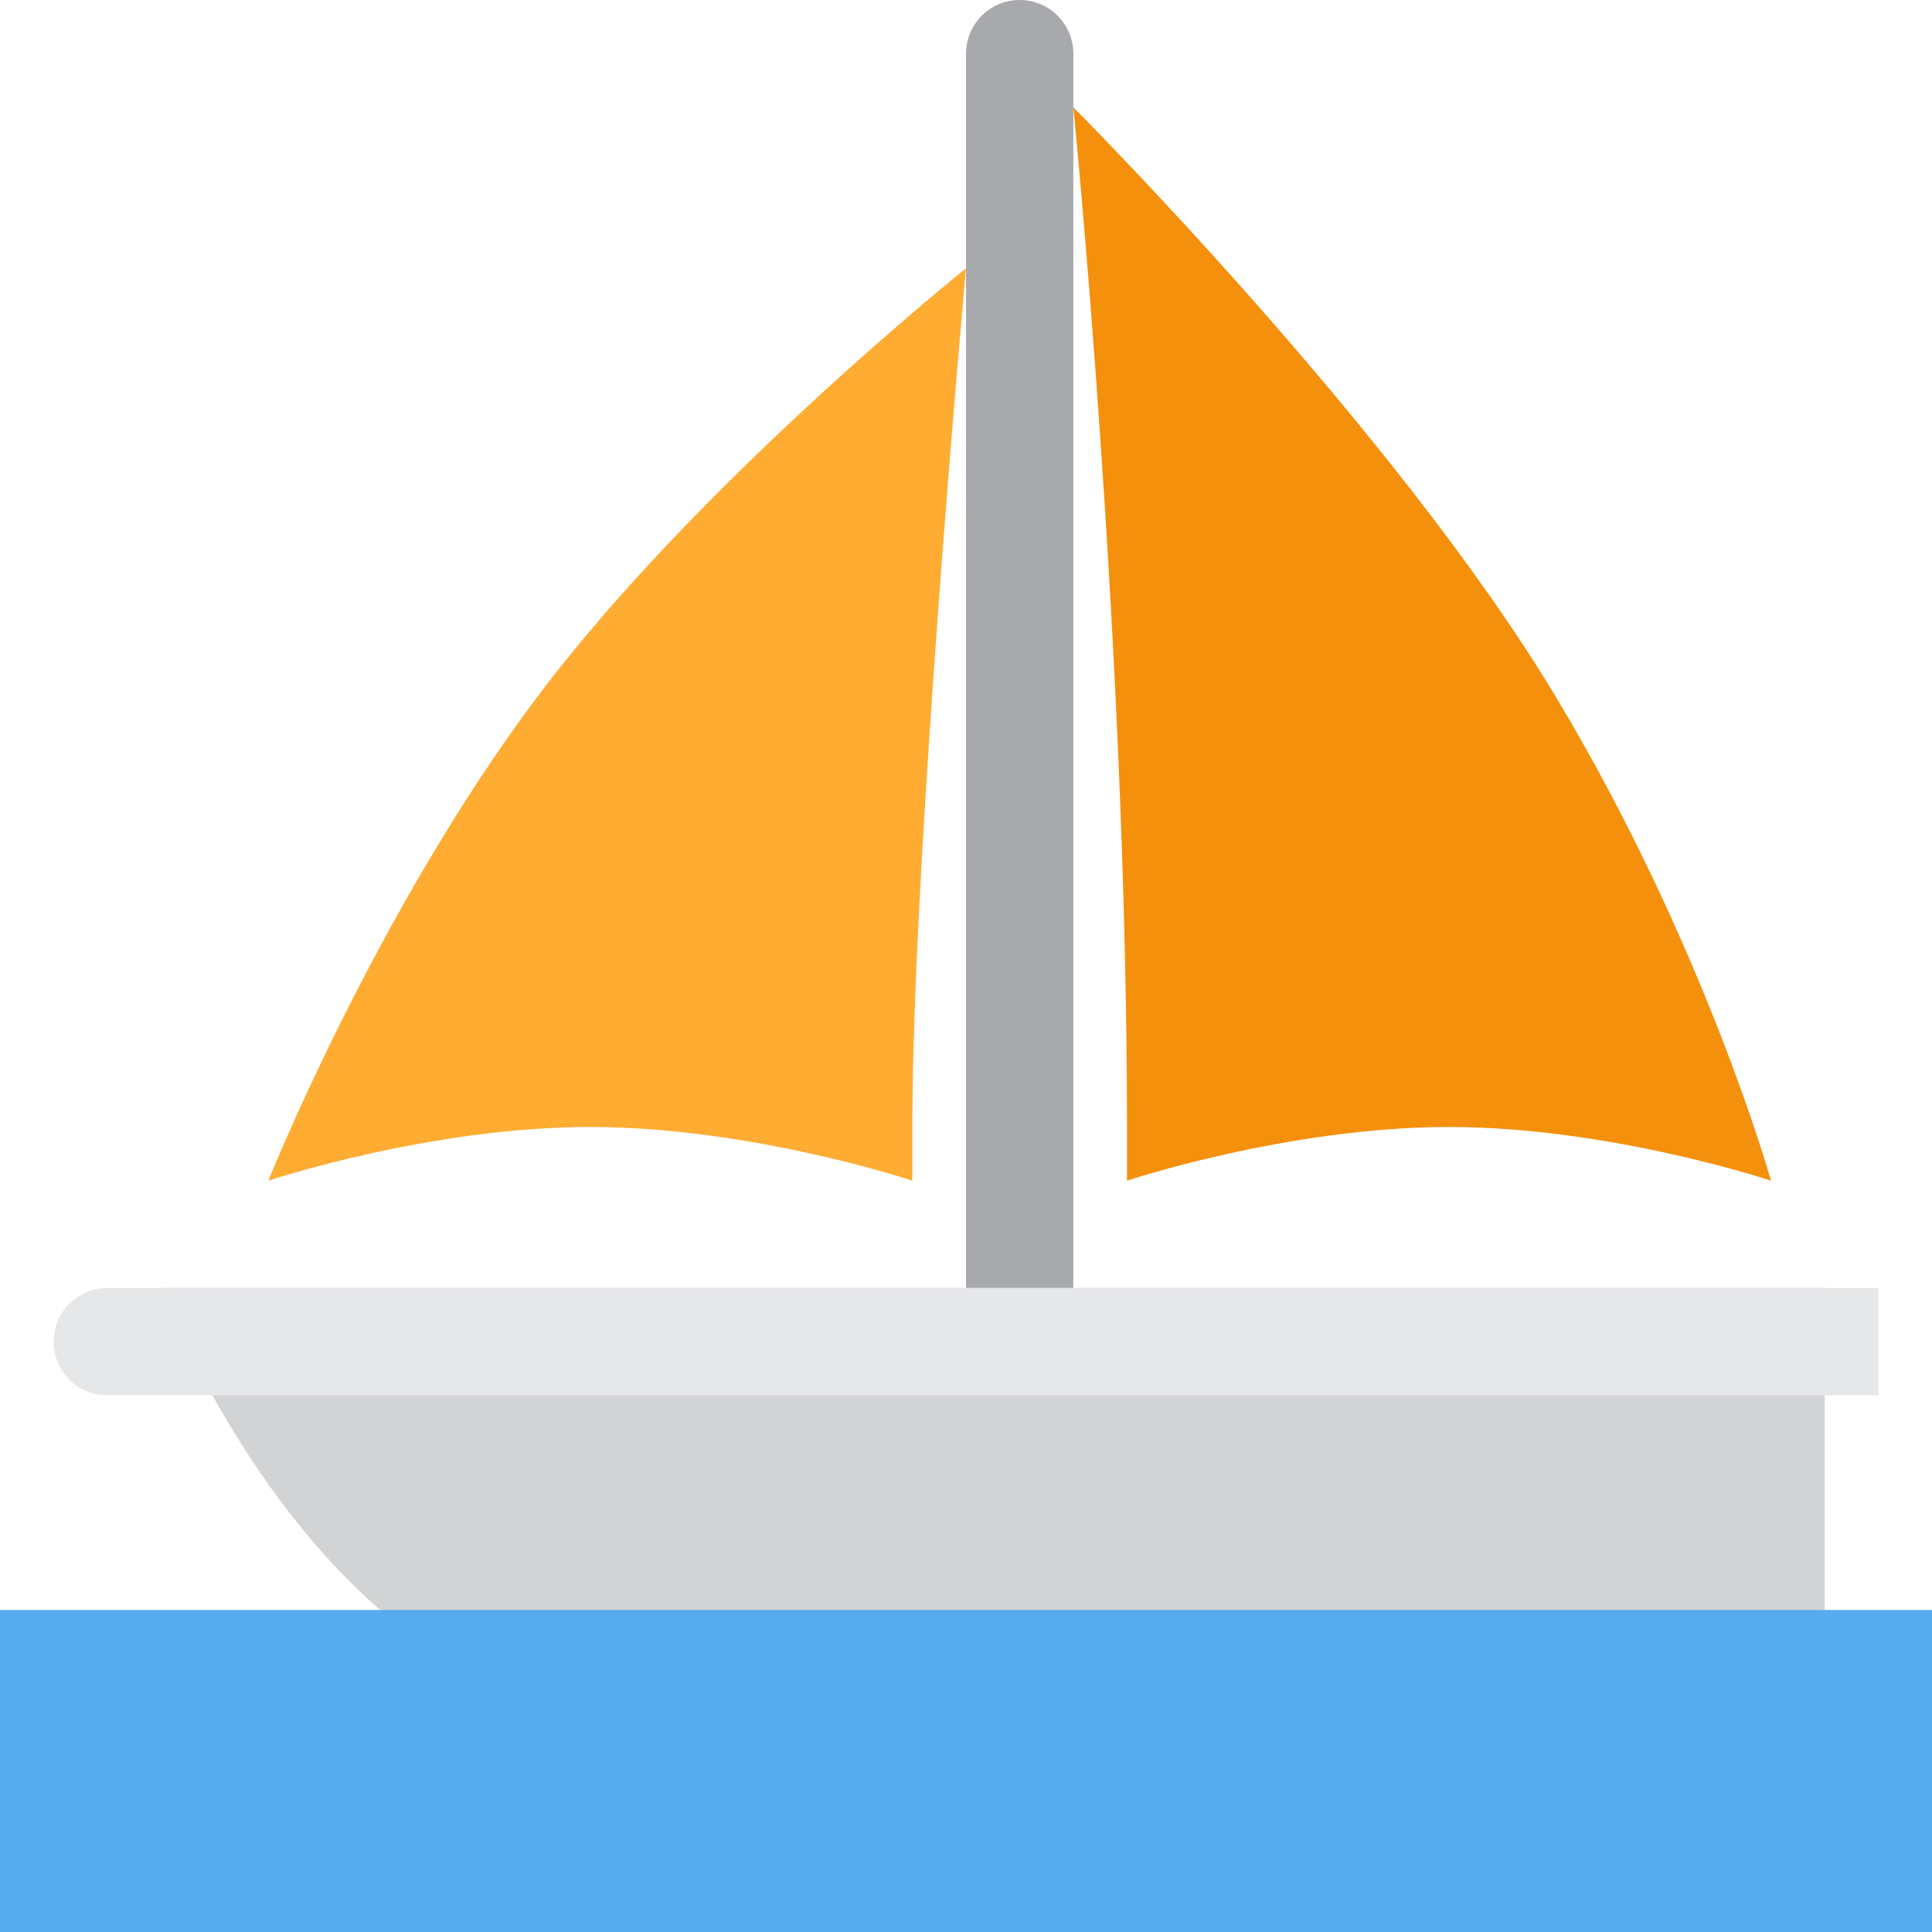
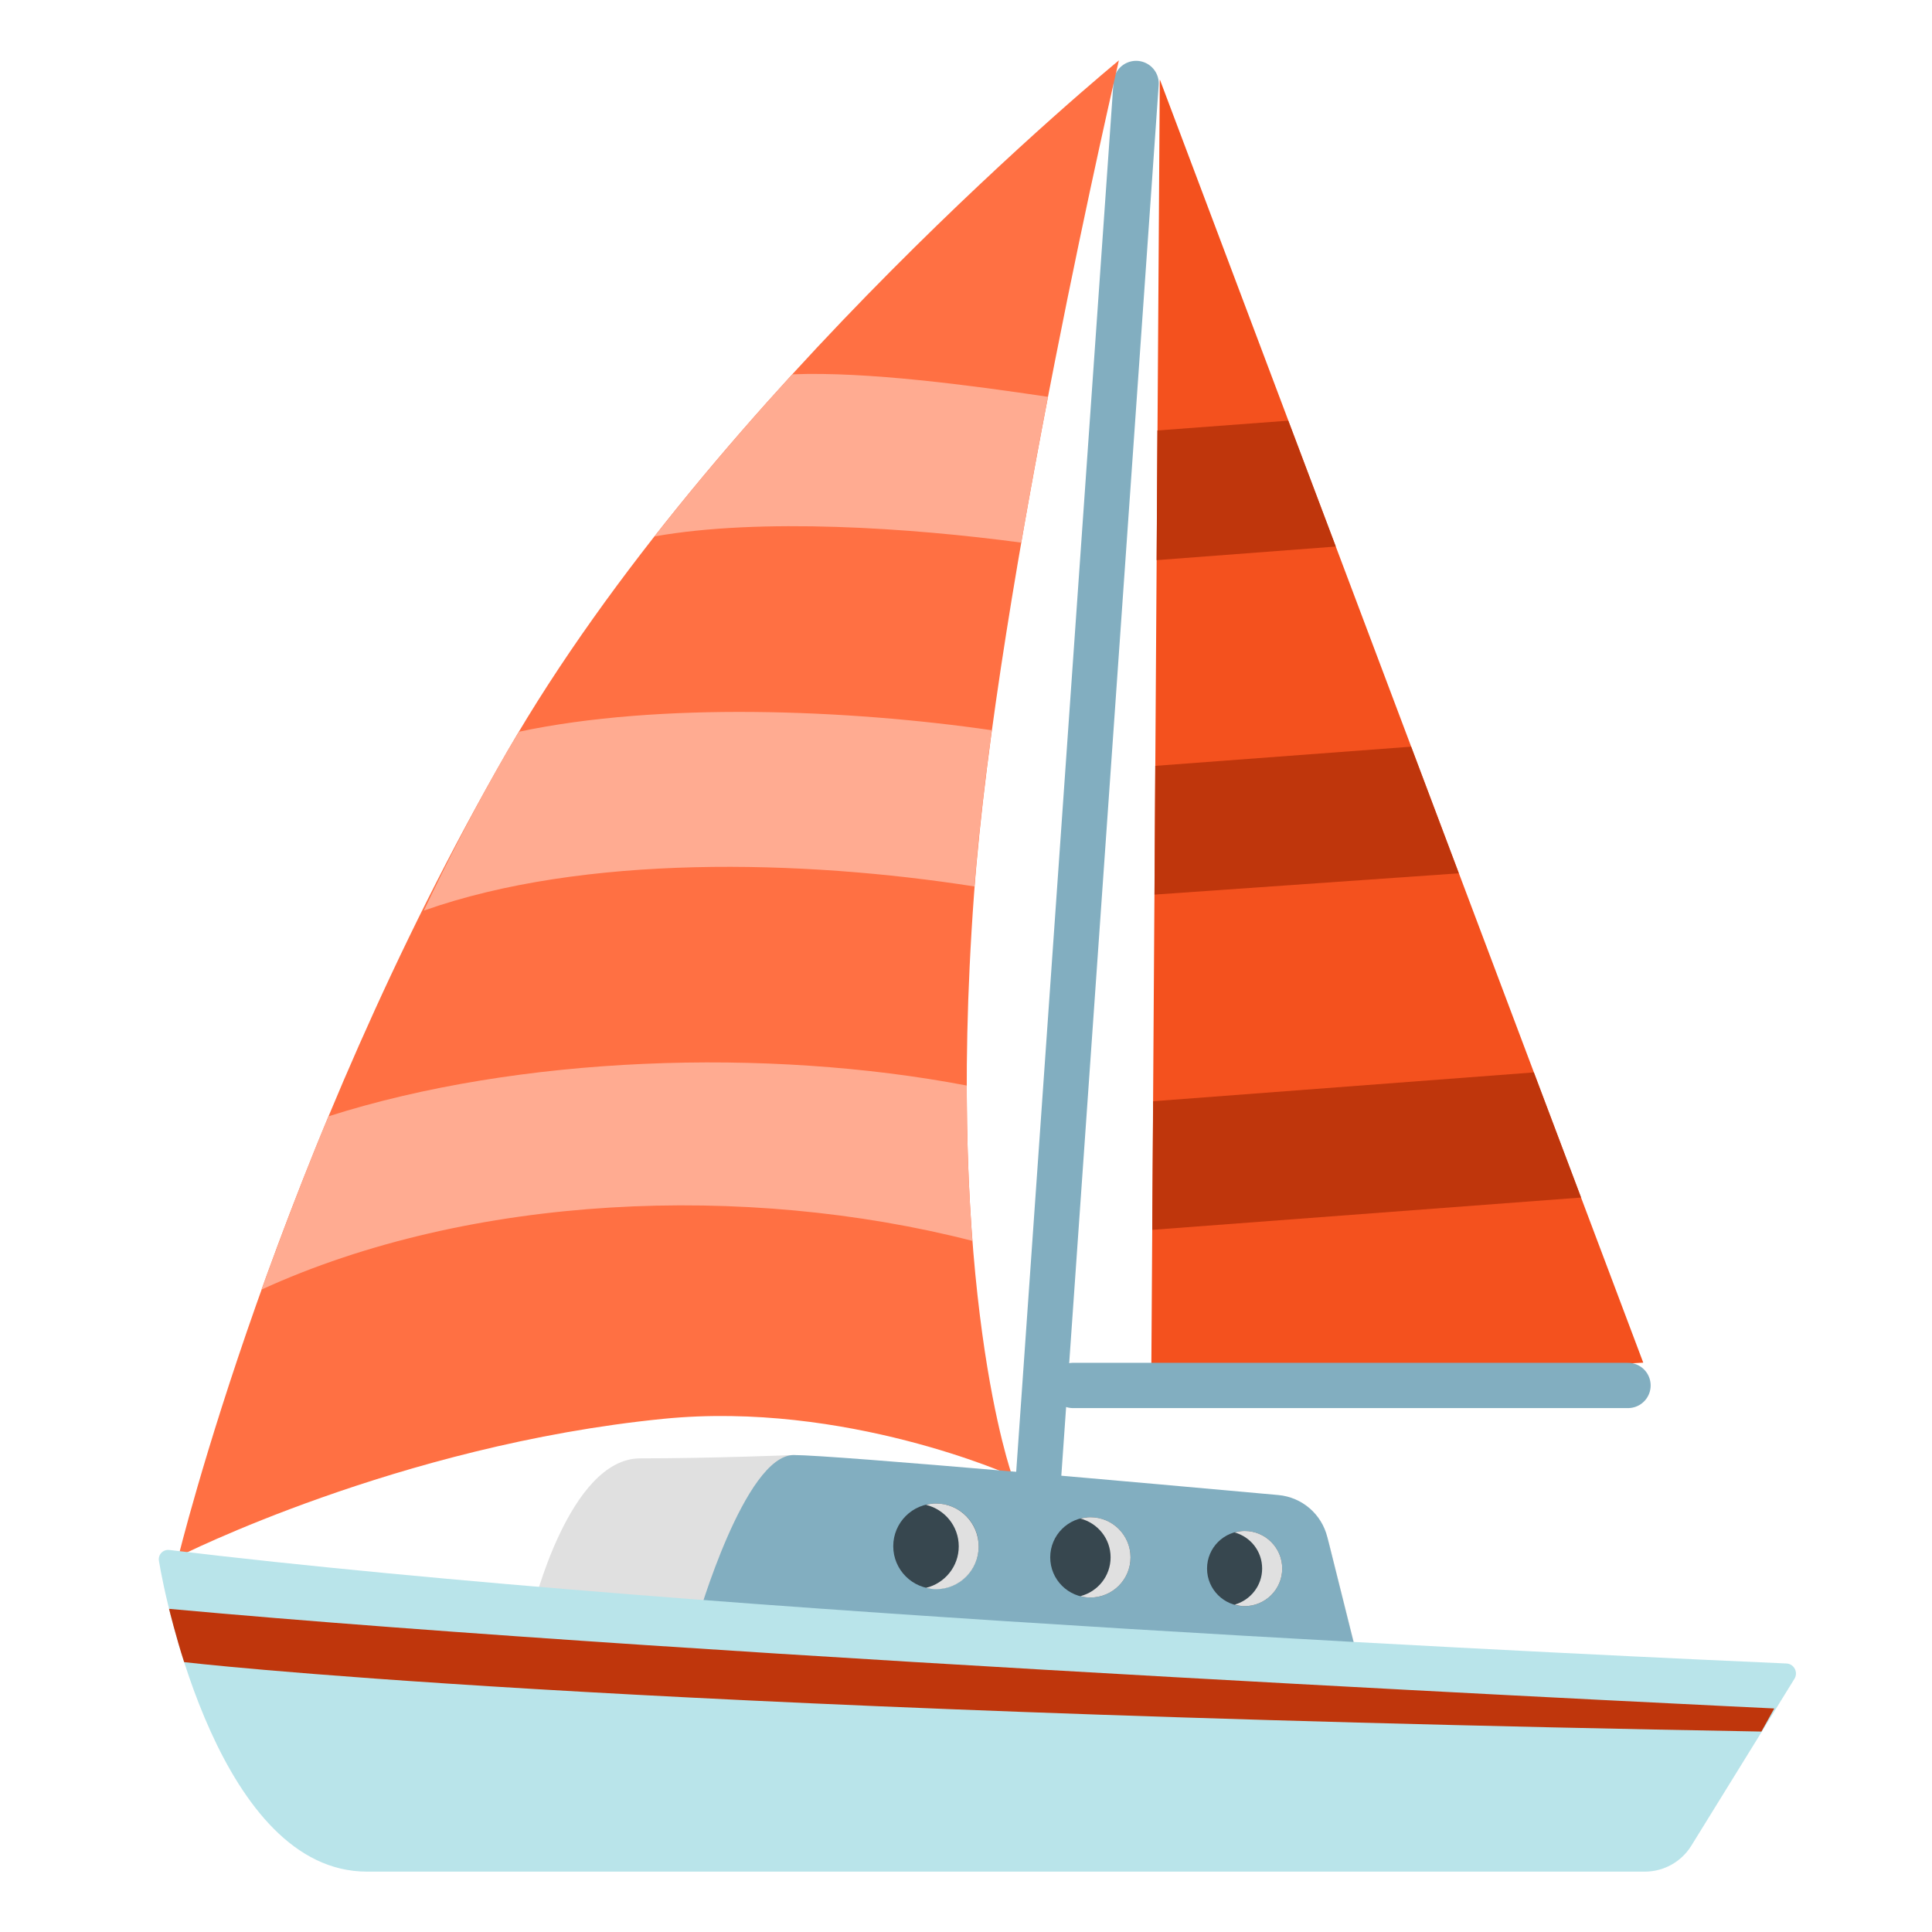
- <svg xmlns="http://www.w3.org/2000/svg" viewBox="0 0 36 36">
-   <path fill="#A7A9AC" d="M20 26c0 .553-.447 1-1 1-.552 0-1-.447-1-1V1c0-.552.448-1 1-1 .553 0 1 .448 1 1v25z" />
-   <path fill="#D1D3D4" d="M3 24h31v8H12c-6 0-9-8-9-8z" />
-   <path fill="#55ACEE" d="M0 30h36v6H0z" />
-   <path fill="#FFAC33" d="M5 22s2-5 5-9 8-8 8-8-1 11-1 16v1s-3-1-6-1-6 1-6 1z" />
-   <path fill="#F4900C" d="M20 2s6 6 9 11c2.771 4.618 4 9 4 9s-3-1-6-1-6 1-6 1v-1c0-9-1-19-1-19z" />
-   <path fill="#E6E7E8" d="M2 24c-.552 0-1 .447-1 1s.448 1 1 1h33v-2H2z" />
+ <svg xmlns="http://www.w3.org/2000/svg" version="1.1" id="Layer_4" x="0px" y="0px" viewBox="0 0 128 128" style="enable-background:new 0 0 128 128;" xml:space="preserve">
+   <g>
+     <line style="fill:none;stroke:#82AEC0;stroke-width:3;stroke-linecap:round;stroke-miterlimit:10;" x1="75.27" y1="5.53" x2="67.8" y2="112.21" />
+     <path style="fill:#FF7043;" d="M11.82,103.13c0,0,6.54-26.89,21.79-53.35C47.34,25.96,74.13,4,74.13,4s-8.09,34.67-9.6,55.27   c-1.92,26.18,2.53,38.51,2.53,38.51s-11.05-4.98-23.1-3.78C26.38,95.75,11.82,103.13,11.82,103.13z" />
+     <polygon style="fill:#F4511E;" points="76.27,92.02 108.87,90.28 76.84,5.26  " />
+     <g>
+       <g>
+         <path style="fill:#FFAB91;" d="M64.05,71.92c-13.26-2.53-29.67-1.98-42.29,2.04c-1.94,4.58-4.44,11.48-4.44,11.48     c13.84-6.34,32.08-7.08,47.1-3.23C64.2,79.22,64.05,75.8,64.05,71.92z" />
+       </g>
+       <g>
+         <path style="fill:#FFAB91;" d="M34.38,48.48c-0.26,0.43-0.52,0.87-0.78,1.3c-2.03,3.52-3.86,7.06-5.52,10.55     c10.61-3.75,25.09-3.38,36.48-1.6c0.25-3.19,0.65-6.69,1.15-10.35C56.19,47,43.69,46.5,34.38,48.48z" />
+       </g>
+       <g>
+         <path style="fill:#FFAB91;" d="M52.49,24.8c-3.05,3.34-6.16,6.95-9.13,10.74c7.04-1.25,17-0.57,24.3,0.41     c0.57-3.3,1.17-6.56,1.77-9.66C64.4,25.54,57.44,24.6,52.49,24.8z" />
+       </g>
+     </g>
+     <g>
+       <g>
+         <polygon style="fill:#BF360C;" points="76.34,81.48 104.75,79.34 101.62,71.05 76.4,72.96    " />
+       </g>
+       <g>
+         <polygon style="fill:#BF360C;" points="93.49,49.47 76.54,50.74 76.49,59.27 96.65,57.86    " />
+       </g>
+       <g>
+         <polygon style="fill:#BF360C;" points="85.35,27.87 76.68,28.52 76.63,37.11 88.5,36.21    " />
+       </g>
+     </g>
+     <path style="fill:#E0E0E0;" d="M84.25,99.04L52.59,96.4c0,0-5.44,0.22-10.17,0.22s-7.14,10.03-7.14,10.03l54.68,3.2l-1.9-7.58   C87.6,100.49,86.08,99.19,84.25,99.04z" />
+     <path style="fill:#82AEC0;" d="M46.21,107.29c0,0,3.13-10.89,6.38-10.89c2.67,0,24.49,1.96,32.1,2.65   c1.57,0.14,2.87,1.26,3.25,2.79l2,8.01L46.21,107.29z" />
+     <path style="fill:#B9E4EA;" d="M24.31,124c-9.67,0-13.35-17.9-13.78-20.59c-0.07-0.41,0.27-0.77,0.69-0.72   c35.65,4.31,97.99,7.12,107.13,7.52c0.51,0.02,0.8,0.58,0.54,1.01l-6.84,11.07c-0.66,1.06-1.82,1.71-3.07,1.71H43.59   C43.59,124,32.97,124,24.31,124z" />
+     <g>
+       <circle style="fill:#37474F;" cx="62.01" cy="102.44" r="2.83" />
+       <circle style="fill:#37474F;" cx="72.24" cy="103.18" r="2.66" />
+       <circle style="fill:#37474F;" cx="82.46" cy="103.92" r="2.49" />
+     </g>
+     <g>
+       <path style="fill:#E0E0E0;" d="M62.01,99.61c-0.23,0-0.45,0.03-0.66,0.09c1.24,0.3,2.17,1.41,2.17,2.75s-0.93,2.45-2.17,2.75    c0.21,0.05,0.43,0.09,0.66,0.09c1.57,0,2.83-1.27,2.83-2.83S63.58,99.61,62.01,99.61z" />
+       <path style="fill:#E0E0E0;" d="M72.24,100.52c-0.23,0-0.45,0.04-0.66,0.09c1.15,0.3,2,1.33,2,2.57c0,1.24-0.85,2.27-2,2.57    c0.21,0.06,0.43,0.09,0.66,0.09c1.47,0,2.66-1.19,2.66-2.66C74.9,101.71,73.71,100.52,72.24,100.52z" />
+       <path style="fill:#E0E0E0;" d="M82.46,101.43c-0.23,0-0.45,0.04-0.66,0.1c1.05,0.29,1.82,1.24,1.82,2.39    c0,1.14-0.77,2.09-1.82,2.39c0.21,0.06,0.43,0.1,0.66,0.1c1.37,0,2.49-1.11,2.49-2.49S83.83,101.43,82.46,101.43z" />
+     </g>
+     <g>
+       <path style="fill:#BF360C;" d="M116.7,114.72c-77.41-1.38-104.5-4.6-104.5-4.6c-0.53-1.63-1-3.53-1-3.53    c35.62,3.26,106.35,6.6,106.35,6.6L116.7,114.72z" />
+     </g>
+     <line style="fill:none;stroke:#82AEC0;stroke-width:3;stroke-linecap:round;stroke-miterlimit:10;" x1="71.09" y1="91.79" x2="107.86" y2="91.79" />
+   </g>
</svg>
